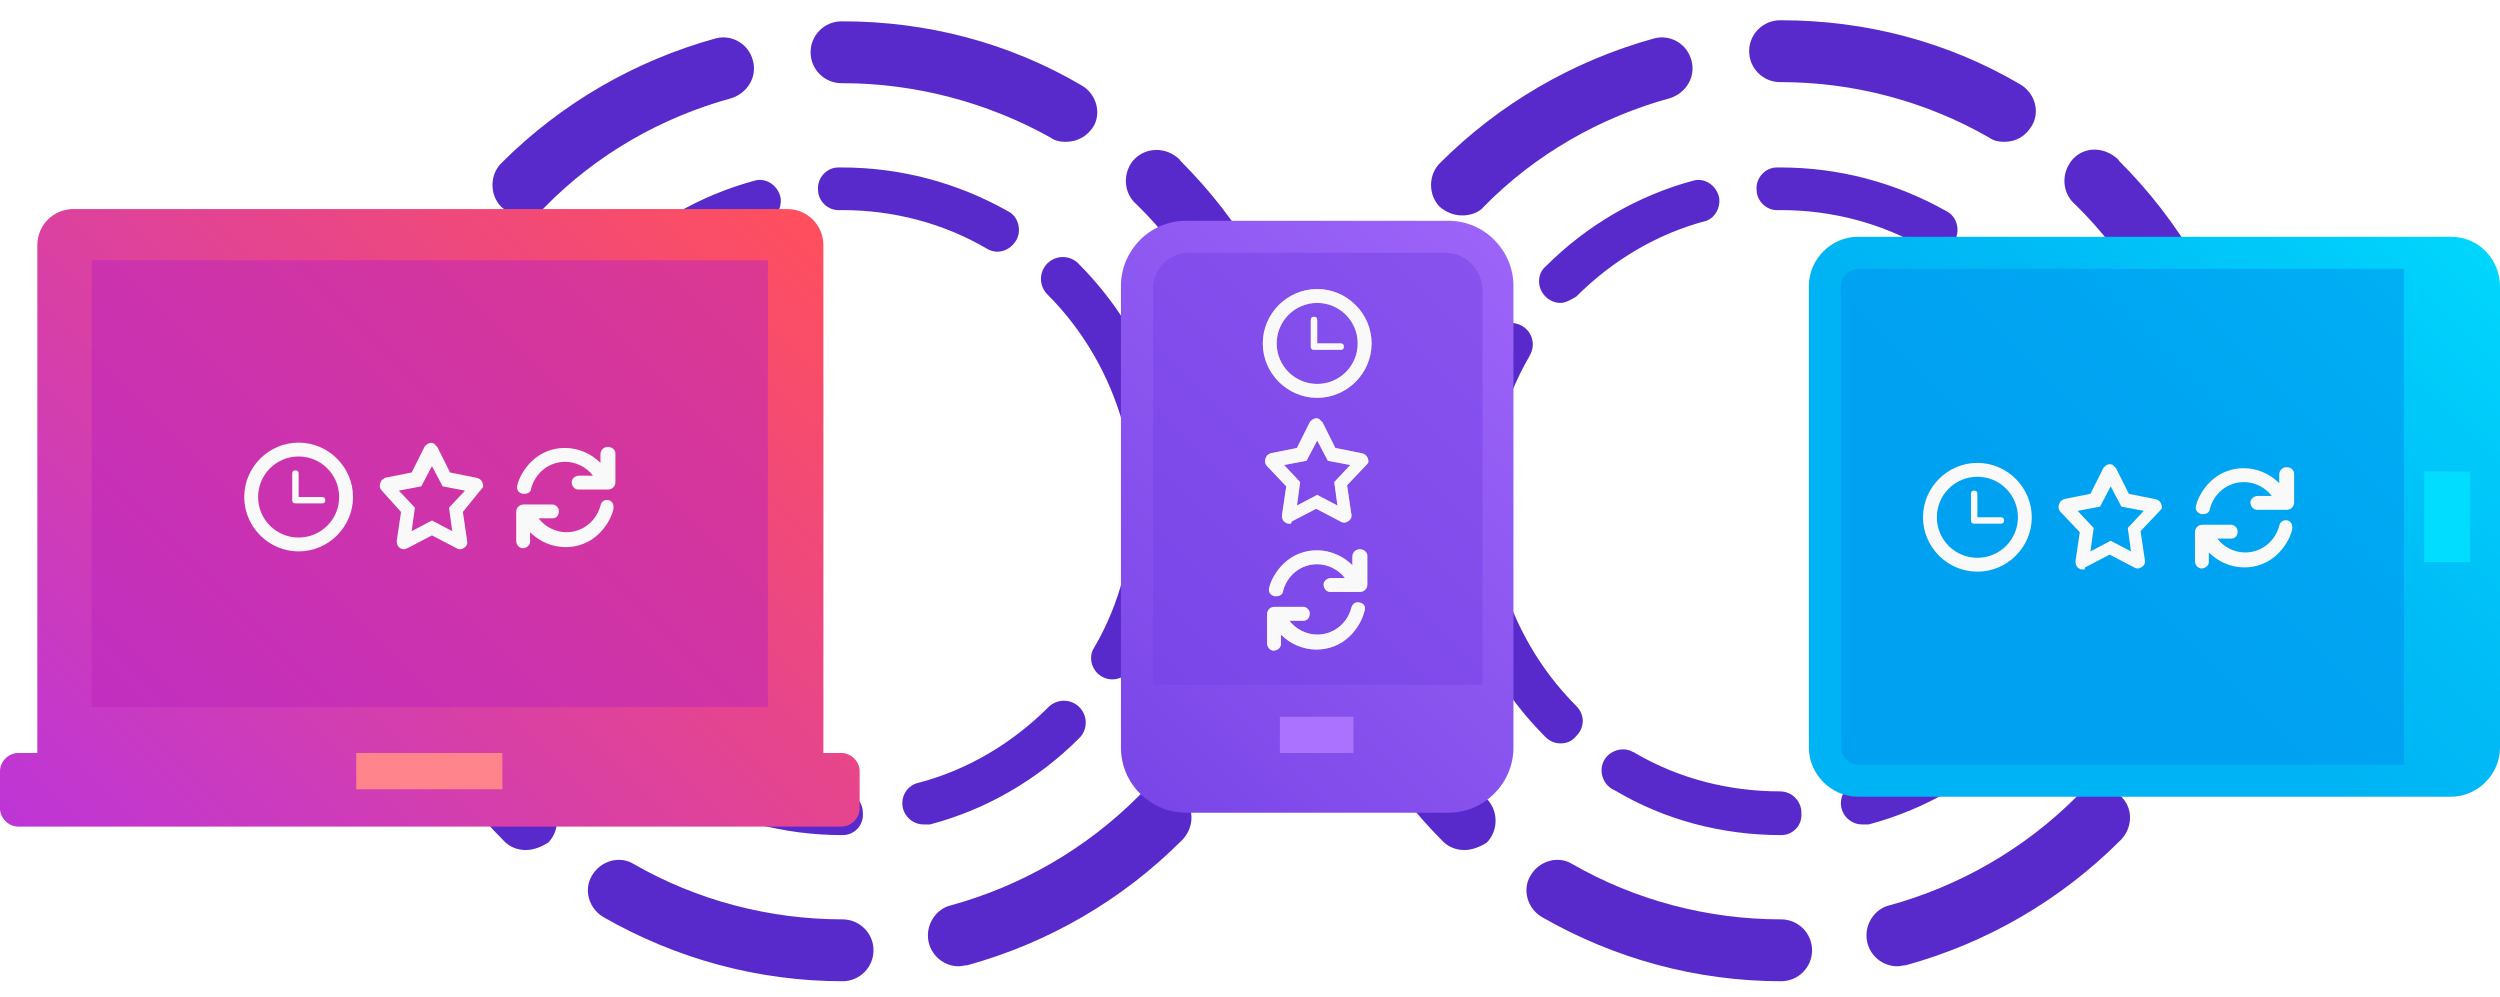
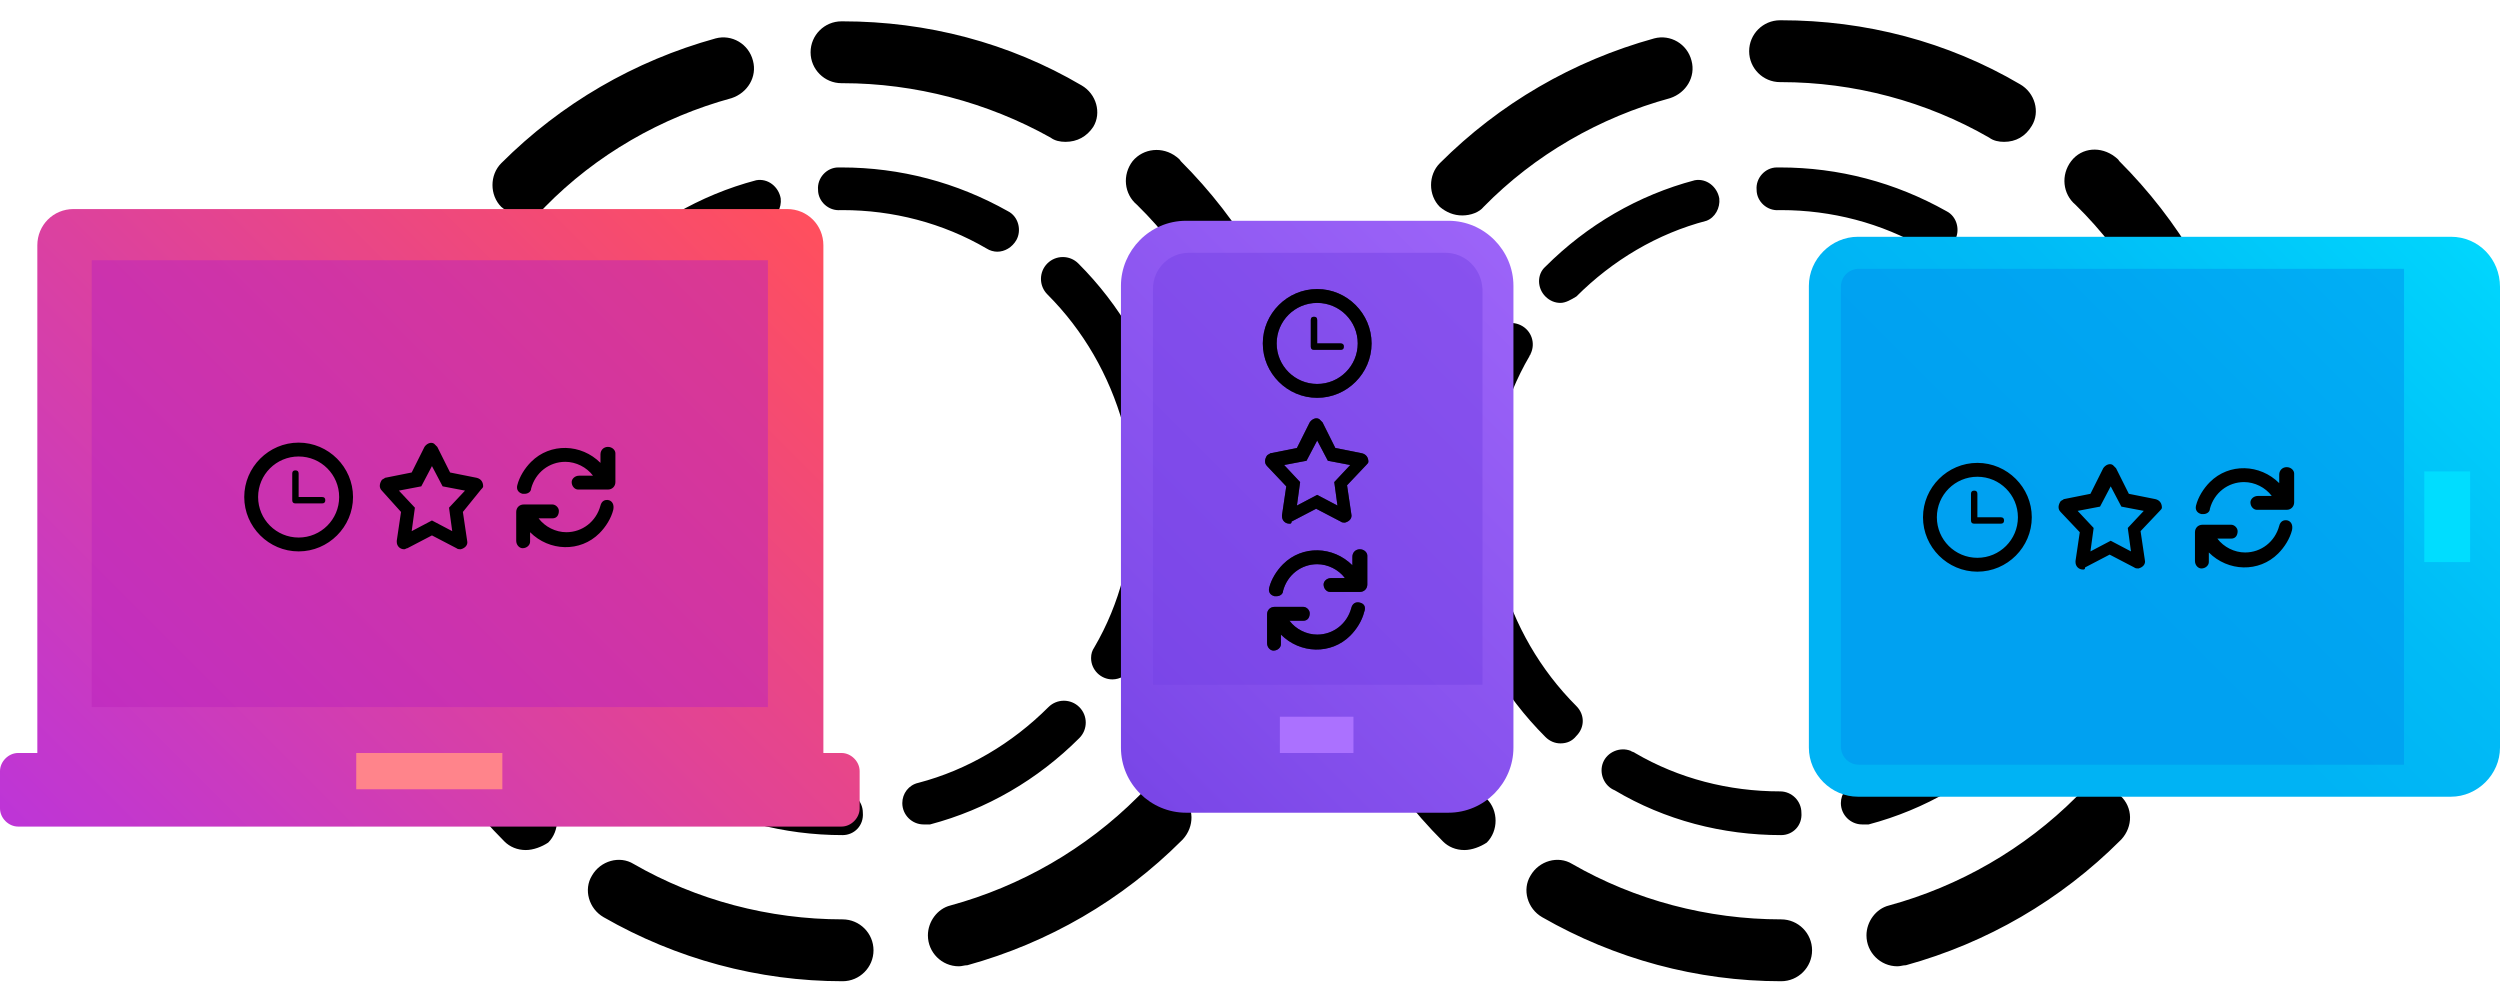
- <svg xmlns="http://www.w3.org/2000/svg" id="Layer_1" viewBox="0 0 234.4 93.4">
-   <style>
-     .st0{fill:#592acb}.st4{fill:#f9f9fa}
-   </style>
-   <g id="right-inner">
-     <path class="st0" d="M167 78.3c-5.5 0-10.9-1.4-15.6-4.2-1-.4-1.5-1.6-1.1-2.6.4-1 1.6-1.5 2.6-1.1.1.1.3.1.4.2 4.1 2.4 8.8 3.6 13.6 3.6 1.1 0 2 .9 2 2 .1 1.2-.8 2.1-1.9 2.1zm7.6-1c-1.1 0-2-.9-2-2 0-.9.6-1.7 1.5-1.9 4.6-1.2 8.8-3.7 12.2-7.1.8-.8 2.1-.8 2.9 0s.8 2.1 0 2.9c-3.9 3.9-8.7 6.7-14 8.1h-.6zm-28.3-7.6c-.5 0-1-.2-1.4-.6-3.9-3.9-6.7-8.7-8.1-14-.4-1 .2-2.2 1.2-2.6 1-.4 2.2.2 2.6 1.2 0 .1.1.2.1.3 1.3 4.6 3.7 8.8 7.1 12.2.8.8.8 2 0 2.8-.4.5-.9.7-1.5.7zm46-6c-1.1 0-2-.9-2-2 0-.4.1-.7.3-1 2.4-4.1 3.6-8.8 3.6-13.6V47c.1-1.1 1-1.9 2.1-1.9 1 .1 1.8.9 1.9 1.9 0 5.5-1.4 10.9-4.2 15.7-.3.6-1 1-1.7 1zM137.7 49c-1.1 0-2-.9-2-2 0-5.5 1.4-10.8 4.2-15.6.5-1 1.7-1.4 2.7-.9 1 .5 1.4 1.7.9 2.7 0 .1-.1.1-.1.2-2.4 4.1-3.6 8.8-3.6 13.6 0 1.1-.9 2-2.1 2 .1 0 0 0 0 0zm57.5-7.7c-.9 0-1.7-.6-1.9-1.5-1.3-4.6-3.7-8.8-7.1-12.2-.8-.8-.8-2.1 0-2.9.8-.8 2.1-.8 2.9 0 3.9 3.9 6.7 8.7 8.1 14 .3 1.1-.3 2.2-1.4 2.5-.2.1-.4.1-.6.1zm-48.9-12.9c-.5 0-1-.2-1.4-.6-.8-.8-.8-2.1 0-2.8 3.9-3.9 8.7-6.7 14-8.1 1.1-.2 2.1.6 2.3 1.7.1.9-.4 1.8-1.2 2.1-4.6 1.2-8.8 3.7-12.2 7.1-.5.3-1 .6-1.5.6zm35.2-4.8c-.3 0-.7-.1-1-.3-4.1-2.4-8.8-3.6-13.5-3.6h-.2c-1.1.1-2.1-.8-2.1-1.9-.1-1.1.8-2.1 1.9-2.1h.3c5.5 0 10.8 1.4 15.6 4.1 1 .5 1.3 1.8.8 2.7-.4.7-1.1 1.1-1.8 1.1z" />
+ <svg xmlns="http://www.w3.org/2000/svg" viewBox="0 0 234.4 93.4">
+   <g>
+     <path d="M167 78.3c-5.5 0-10.9-1.4-15.6-4.2-1-.4-1.5-1.6-1.1-2.6.4-1 1.6-1.5 2.6-1.1.1.1.3.1.4.2 4.1 2.4 8.8 3.6 13.6 3.6 1.1 0 2 .9 2 2 .1 1.2-.8 2.1-1.9 2.1zm7.6-1c-1.1 0-2-.9-2-2 0-.9.6-1.7 1.5-1.9 4.6-1.2 8.8-3.7 12.2-7.1.8-.8 2.1-.8 2.9 0s.8 2.1 0 2.9c-3.9 3.9-8.7 6.7-14 8.1h-.6zm-28.3-7.6c-.5 0-1-.2-1.4-.6-3.9-3.9-6.7-8.7-8.1-14-.4-1 .2-2.2 1.2-2.6 1-.4 2.2.2 2.6 1.2 0 .1.1.2.1.3 1.3 4.6 3.7 8.8 7.1 12.2.8.8.8 2 0 2.8-.4.5-.9.7-1.5.7zm46-6c-1.1 0-2-.9-2-2 0-.4.1-.7.3-1 2.4-4.1 3.6-8.8 3.6-13.6V47c.1-1.1 1-1.9 2.1-1.9 1 .1 1.8.9 1.9 1.9 0 5.5-1.4 10.9-4.2 15.7-.3.6-1 1-1.7 1zM137.7 49c-1.1 0-2-.9-2-2 0-5.5 1.4-10.8 4.2-15.6.5-1 1.7-1.4 2.7-.9 1 .5 1.4 1.7.9 2.7 0 .1-.1.1-.1.2-2.4 4.1-3.6 8.8-3.6 13.6 0 1.1-.9 2-2.1 2 .1 0 0 0 0 0zm57.5-7.7c-.9 0-1.7-.6-1.9-1.5-1.3-4.6-3.7-8.8-7.1-12.2-.8-.8-.8-2.1 0-2.9.8-.8 2.1-.8 2.9 0 3.9 3.9 6.7 8.7 8.1 14 .3 1.1-.3 2.2-1.4 2.5-.2.1-.4.1-.6.1zm-48.9-12.9c-.5 0-1-.2-1.4-.6-.8-.8-.8-2.1 0-2.8 3.9-3.9 8.7-6.7 14-8.1 1.1-.2 2.1.6 2.3 1.7.1.9-.4 1.8-1.2 2.1-4.6 1.2-8.8 3.7-12.2 7.1-.5.3-1 .6-1.5.6zm35.2-4.8c-.3 0-.7-.1-1-.3-4.1-2.4-8.8-3.6-13.5-3.6h-.2c-1.1.1-2.1-.8-2.1-1.9-.1-1.1.8-2.1 1.9-2.1h.3c5.5 0 10.8 1.4 15.6 4.1 1 .5 1.3 1.8.8 2.7-.4.7-1.1 1.1-1.8 1.1z" class="st0" />
    <animateTransform attributeName="transform" attributeType="XML" dur="10s" from="360 167 47" repeatCount="indefinite" to="0 167 47" type="rotate" />
  </g>
-   <g id="right-outer">
-     <path class="st0" d="M167 92c-7.9 0-15.6-2.1-22.4-6-1.4-.8-1.9-2.6-1.1-3.9.8-1.4 2.6-1.9 3.9-1.1 5.9 3.4 12.7 5.2 19.6 5.2 1.6 0 2.9 1.3 2.9 2.9 0 1.6-1.3 2.9-2.9 2.9zm10.9-1.4c-1.6 0-2.9-1.3-2.9-2.9 0-1.3.9-2.5 2.1-2.8 6.6-1.8 12.7-5.3 17.6-10.2 1.1-1.2 2.9-1.2 4.1-.1 1.2 1.1 1.2 2.9.1 4.1l-.1.1c-5.6 5.6-12.5 9.6-20.1 11.7-.3 0-.5.1-.8.1zm-40.6-10.9c-.8 0-1.5-.3-2-.8-5.6-5.6-9.6-12.5-11.7-20.1-.4-1.6.6-3.1 2.2-3.5 1.5-.3 3 .5 3.4 2 1.8 6.6 5.3 12.7 10.2 17.6 1.1 1.1 1.1 3 0 4.1-.6.4-1.4.7-2.1.7zm66.2-8.8c-1.6 0-2.9-1.3-2.9-2.9 0-.5.1-1 .4-1.4 3.4-6 5.2-12.7 5.2-19.6v-.2c0-1.6 1.3-2.9 2.9-2.9s2.9 1.3 2.9 2.9v.2c0 7.9-2.1 15.7-6 22.5-.5.9-1.5 1.4-2.5 1.4zm-78.6-21c-1.6 0-2.9-1.3-2.9-2.9 0-7.9 2.1-15.6 6-22.4.8-1.4 2.6-1.9 4-1.1 1.4.8 1.9 2.6 1.1 4-3.4 5.9-5.2 12.7-5.2 19.5-.1 1.5-1.3 2.9-3 2.9zm82.7-11.1c-1.3 0-2.5-.9-2.8-2.1-1.8-6.6-5.3-12.7-10.2-17.5-1.2-1-1.4-2.8-.4-4.1s2.8-1.4 4.1-.4c.1.1.3.2.4.4 5.6 5.6 9.7 12.5 11.7 20.1.4 1.5-.5 3.1-2 3.5-.3.1-.5.1-.8.1zm-70.5-18.6c-.8 0-1.5-.3-2.1-.8-1.1-1.1-1.1-3 0-4.1 5.6-5.6 12.5-9.6 20.1-11.7 1.5-.4 3.1.5 3.5 2.1.4 1.5-.5 3-2 3.5-6.6 1.8-12.7 5.3-17.5 10.2-.4.5-1.2.8-2 .8zm50.8-6.9c-.5 0-1-.1-1.4-.4-5.9-3.4-12.7-5.2-19.5-5.2h-.1c-1.6 0-2.9-1.3-2.9-2.9s1.3-2.9 2.9-2.9h.1c7.9 0 15.6 2 22.4 6 1.4.8 1.9 2.6 1.1 3.9-.6 1-1.5 1.5-2.6 1.5z" />
+   <g>
+     <path d="M167 92c-7.9 0-15.6-2.1-22.4-6-1.4-.8-1.9-2.6-1.1-3.9.8-1.4 2.6-1.9 3.9-1.1 5.9 3.4 12.7 5.2 19.6 5.2 1.6 0 2.9 1.3 2.9 2.9 0 1.6-1.3 2.9-2.9 2.9zm10.9-1.4c-1.6 0-2.9-1.3-2.9-2.9 0-1.3.9-2.5 2.1-2.8 6.6-1.8 12.7-5.3 17.6-10.2 1.1-1.2 2.9-1.2 4.1-.1 1.2 1.1 1.2 2.9.1 4.1l-.1.1c-5.6 5.6-12.5 9.6-20.1 11.7-.3 0-.5.1-.8.1zm-40.6-10.9c-.8 0-1.5-.3-2-.8-5.6-5.6-9.6-12.5-11.7-20.1-.4-1.6.6-3.1 2.2-3.5 1.5-.3 3 .5 3.4 2 1.8 6.6 5.3 12.7 10.2 17.6 1.1 1.1 1.1 3 0 4.1-.6.4-1.4.7-2.1.7zm66.2-8.8c-1.6 0-2.9-1.3-2.9-2.9 0-.5.1-1 .4-1.4 3.4-6 5.2-12.7 5.2-19.6v-.2c0-1.6 1.3-2.9 2.9-2.9s2.9 1.3 2.9 2.9v.2c0 7.9-2.1 15.7-6 22.5-.5.9-1.5 1.4-2.5 1.4zm-78.6-21c-1.6 0-2.9-1.3-2.9-2.9 0-7.9 2.1-15.6 6-22.4.8-1.4 2.6-1.9 4-1.1 1.4.8 1.9 2.6 1.1 4-3.4 5.9-5.2 12.7-5.2 19.5-.1 1.5-1.3 2.9-3 2.9zm82.7-11.1c-1.3 0-2.5-.9-2.8-2.1-1.8-6.6-5.3-12.7-10.2-17.5-1.2-1-1.4-2.8-.4-4.1s2.8-1.4 4.1-.4c.1.1.3.2.4.4 5.6 5.6 9.7 12.5 11.7 20.1.4 1.5-.5 3.1-2 3.5-.3.1-.5.1-.8.1zm-70.5-18.6c-.8 0-1.5-.3-2.1-.8-1.1-1.1-1.1-3 0-4.1 5.6-5.6 12.5-9.6 20.1-11.7 1.5-.4 3.1.5 3.5 2.1.4 1.5-.5 3-2 3.5-6.6 1.8-12.7 5.3-17.5 10.2-.4.5-1.2.8-2 .8zm50.8-6.9c-.5 0-1-.1-1.4-.4-5.9-3.4-12.7-5.2-19.5-5.2h-.1c-1.6 0-2.9-1.3-2.9-2.9s1.3-2.9 2.9-2.9h.1c7.9 0 15.6 2 22.4 6 1.4.8 1.9 2.6 1.1 3.9-.6 1-1.5 1.5-2.6 1.5z" class="st0" />
    <animateTransform attributeName="transform" attributeType="XML" dur="10s" from="0 167 47" repeatCount="indefinite" to="360 167 47" type="rotate" />
  </g>
-   <g id="left-inner">
-     <path class="st0" d="M79 78.3c-5.5 0-10.9-1.4-15.6-4.2-1-.4-1.5-1.6-1.1-2.6.4-1 1.6-1.5 2.6-1.1.1.1.3.1.4.2 4.1 2.4 8.8 3.6 13.6 3.6 1.1 0 2 .9 2 2 .1 1.2-.8 2.1-1.9 2.1zm7.6-1c-1.1 0-2-.9-2-2 0-.9.6-1.7 1.5-1.9 4.6-1.2 8.8-3.7 12.2-7.1.8-.8 2.1-.8 2.9 0 .8.8.8 2.1 0 2.9-3.9 3.9-8.7 6.7-14 8.1h-.6zm-28.3-7.6c-.5 0-1-.2-1.4-.6-3.9-3.9-6.7-8.7-8.1-14-.4-1 .2-2.2 1.2-2.6 1-.4 2.2.2 2.6 1.2 0 .1.1.2.1.3 1.3 4.6 3.7 8.8 7.1 12.2.8.8.8 2 0 2.8-.4.5-.9.7-1.5.7zm46-6c-1.1 0-2-.9-2-2 0-.4.1-.7.3-1 2.4-4.1 3.6-8.8 3.6-13.6V47c.1-1.1 1-1.9 2.1-1.9 1 .1 1.8.9 1.9 1.9 0 5.5-1.4 10.9-4.2 15.7-.3.6-1 1-1.7 1zM49.7 49c-1.1 0-2-.9-2-2 0-5.5 1.4-10.8 4.2-15.6.5-1 1.7-1.4 2.7-.9s1.4 1.7.9 2.7c0 .1-.1.1-.1.2-2.4 4.1-3.6 8.8-3.6 13.6 0 1.1-.9 2-2.1 2 .1 0 0 0 0 0zm57.5-7.7c-.9 0-1.7-.6-1.9-1.5-1.3-4.6-3.7-8.8-7.1-12.2-.8-.8-.8-2.1 0-2.9.8-.8 2.1-.8 2.9 0 3.9 3.9 6.7 8.7 8.1 14 .3 1.1-.3 2.2-1.4 2.5-.2.1-.4.1-.6.1zM58.3 28.4c-.5 0-1-.2-1.4-.6-.8-.8-.8-2.1 0-2.8 3.9-3.9 8.7-6.7 14-8.1 1.1-.2 2.1.6 2.3 1.7.1.9-.4 1.8-1.2 2.1-4.6 1.2-8.8 3.7-12.2 7.1-.5.3-1 .6-1.5.6zm35.2-4.8c-.3 0-.7-.1-1-.3-4.1-2.4-8.8-3.6-13.5-3.6h-.2c-1.1.1-2.1-.8-2.1-1.9-.1-1.1.8-2.1 1.9-2.1h.3c5.5 0 10.8 1.4 15.6 4.1 1 .5 1.3 1.8.8 2.7-.4.7-1.1 1.1-1.8 1.1z" />
+   <g>
+     <path d="M79 78.3c-5.5 0-10.9-1.4-15.6-4.2-1-.4-1.5-1.6-1.1-2.6.4-1 1.6-1.5 2.6-1.1.1.1.3.1.4.2 4.1 2.4 8.8 3.6 13.6 3.6 1.1 0 2 .9 2 2 .1 1.2-.8 2.1-1.9 2.1zm7.6-1c-1.1 0-2-.9-2-2 0-.9.6-1.7 1.5-1.9 4.6-1.2 8.8-3.7 12.2-7.1.8-.8 2.1-.8 2.9 0 .8.8.8 2.1 0 2.9-3.9 3.9-8.7 6.7-14 8.1h-.6zm-28.3-7.6c-.5 0-1-.2-1.4-.6-3.9-3.9-6.7-8.7-8.1-14-.4-1 .2-2.2 1.2-2.6 1-.4 2.2.2 2.6 1.2 0 .1.1.2.1.3 1.3 4.6 3.7 8.8 7.1 12.2.8.8.8 2 0 2.8-.4.5-.9.7-1.5.7zm46-6c-1.1 0-2-.9-2-2 0-.4.1-.7.3-1 2.4-4.1 3.6-8.8 3.6-13.6V47c.1-1.1 1-1.9 2.1-1.9 1 .1 1.8.9 1.9 1.9 0 5.5-1.4 10.9-4.2 15.7-.3.6-1 1-1.7 1zM49.7 49c-1.1 0-2-.9-2-2 0-5.5 1.4-10.8 4.2-15.6.5-1 1.7-1.4 2.7-.9s1.4 1.7.9 2.7c0 .1-.1.1-.1.2-2.4 4.1-3.6 8.8-3.6 13.6 0 1.1-.9 2-2.1 2 .1 0 0 0 0 0zm57.5-7.7c-.9 0-1.7-.6-1.9-1.5-1.3-4.6-3.7-8.8-7.1-12.2-.8-.8-.8-2.1 0-2.9.8-.8 2.1-.8 2.9 0 3.9 3.9 6.7 8.7 8.1 14 .3 1.1-.3 2.2-1.4 2.5-.2.1-.4.1-.6.1zM58.3 28.4c-.5 0-1-.2-1.4-.6-.8-.8-.8-2.1 0-2.8 3.9-3.9 8.7-6.7 14-8.1 1.1-.2 2.1.6 2.3 1.7.1.9-.4 1.8-1.2 2.1-4.6 1.2-8.8 3.7-12.2 7.1-.5.3-1 .6-1.5.6zm35.2-4.8c-.3 0-.7-.1-1-.3-4.1-2.4-8.8-3.6-13.5-3.6h-.2c-1.1.1-2.1-.8-2.1-1.9-.1-1.1.8-2.1 1.9-2.1h.3c5.5 0 10.8 1.4 15.6 4.1 1 .5 1.3 1.8.8 2.7-.4.7-1.1 1.1-1.8 1.1z" class="st0" />
    <animateTransform attributeName="transform" attributeType="XML" dur="10s" from="360 79 47" repeatCount="indefinite" to="0 79 47" type="rotate" />
  </g>
-   <g id="left-outer">
-     <path class="st0" d="M79 92c-7.9 0-15.6-2.1-22.4-6-1.4-.8-1.9-2.6-1.1-3.9.8-1.4 2.6-1.9 3.9-1.1 5.9 3.4 12.7 5.2 19.6 5.2 1.6 0 2.9 1.3 2.9 2.9 0 1.6-1.3 2.9-2.9 2.9zm10.9-1.4c-1.6 0-2.9-1.3-2.9-2.9 0-1.3.9-2.5 2.1-2.8 6.6-1.8 12.7-5.3 17.6-10.2 1.1-1.2 2.9-1.2 4.1-.1 1.2 1.1 1.2 2.9.1 4.1l-.1.1c-5.6 5.6-12.5 9.6-20.1 11.7-.3 0-.5.1-.8.1zM49.3 79.7c-.8 0-1.5-.3-2-.8-5.6-5.6-9.6-12.5-11.7-20.1-.4-1.6.6-3.1 2.2-3.5 1.5-.3 3 .5 3.4 2C43 63.9 46.5 70 51.4 74.9c1.1 1.1 1.1 3 0 4.1-.6.4-1.4.7-2.1.7zm66.2-8.8c-1.6 0-2.9-1.3-2.9-2.9 0-.5.1-1 .4-1.4 3.4-6 5.2-12.7 5.2-19.6v-.2c0-1.6 1.3-2.9 2.9-2.9 1.6 0 2.9 1.3 2.9 2.9v.2c0 7.9-2.1 15.7-6 22.5-.5.9-1.5 1.4-2.5 1.4zm-78.6-21c-1.6 0-2.9-1.3-2.9-2.9 0-7.9 2.1-15.6 6-22.4.8-1.4 2.6-1.9 4-1.1 1.4.8 1.9 2.6 1.1 4-3.4 5.9-5.2 12.7-5.2 19.5-.1 1.5-1.3 2.9-3 2.9zm82.7-11.1c-1.3 0-2.5-.9-2.8-2.1-1.8-6.6-5.3-12.7-10.2-17.5-1.2-1-1.4-2.8-.4-4.1 1-1.2 2.8-1.4 4.1-.4.1.1.3.2.4.4 5.6 5.6 9.7 12.5 11.7 20.1.4 1.5-.5 3.1-2 3.5-.3.1-.5.1-.8.1zM49.1 20.2c-.8 0-1.5-.3-2.1-.8-1.1-1.1-1.1-3 0-4.1 5.6-5.6 12.5-9.6 20.1-11.7 1.5-.4 3.1.5 3.5 2.1.4 1.5-.5 3-2 3.5C62 11 55.9 14.5 51.1 19.4c-.4.5-1.2.8-2 .8zm50.8-6.9c-.5 0-1-.1-1.4-.4C92.6 9.6 85.8 7.8 79 7.8h-.1c-1.6 0-2.9-1.3-2.9-2.9S77.3 2 78.9 2h.1c7.9 0 15.6 2 22.4 6 1.4.8 1.9 2.6 1.1 3.9-.6.9-1.5 1.4-2.6 1.4z" />
+   <g>
+     <path d="M79 92c-7.9 0-15.6-2.1-22.4-6-1.4-.8-1.9-2.6-1.1-3.9.8-1.4 2.6-1.9 3.9-1.1 5.9 3.4 12.7 5.2 19.6 5.2 1.6 0 2.9 1.3 2.9 2.9 0 1.6-1.3 2.9-2.9 2.9zm10.9-1.4c-1.6 0-2.9-1.3-2.9-2.9 0-1.3.9-2.5 2.1-2.8 6.6-1.8 12.7-5.3 17.6-10.2 1.1-1.2 2.9-1.2 4.1-.1 1.2 1.1 1.2 2.9.1 4.1l-.1.1c-5.6 5.6-12.5 9.6-20.1 11.7-.3 0-.5.1-.8.1zM49.3 79.7c-.8 0-1.5-.3-2-.8-5.6-5.6-9.6-12.5-11.7-20.1-.4-1.6.6-3.1 2.2-3.5 1.5-.3 3 .5 3.4 2C43 63.9 46.5 70 51.4 74.9c1.1 1.1 1.1 3 0 4.1-.6.4-1.4.7-2.1.7zm66.2-8.8c-1.6 0-2.9-1.3-2.9-2.9 0-.5.1-1 .4-1.4 3.4-6 5.2-12.7 5.2-19.6v-.2c0-1.6 1.3-2.9 2.9-2.9 1.6 0 2.9 1.3 2.9 2.9v.2c0 7.9-2.1 15.7-6 22.5-.5.9-1.5 1.4-2.5 1.4zm-78.6-21c-1.6 0-2.9-1.3-2.9-2.9 0-7.9 2.1-15.6 6-22.4.8-1.4 2.6-1.9 4-1.1 1.4.8 1.9 2.6 1.1 4-3.4 5.9-5.2 12.7-5.2 19.5-.1 1.5-1.3 2.9-3 2.9zm82.7-11.1c-1.3 0-2.5-.9-2.8-2.1-1.8-6.6-5.3-12.7-10.2-17.5-1.2-1-1.4-2.8-.4-4.1 1-1.2 2.8-1.4 4.1-.4.1.1.3.2.4.4 5.6 5.6 9.7 12.5 11.7 20.1.4 1.5-.5 3.1-2 3.5-.3.1-.5.1-.8.1zM49.1 20.2c-.8 0-1.5-.3-2.1-.8-1.1-1.1-1.1-3 0-4.1 5.6-5.6 12.5-9.6 20.1-11.7 1.5-.4 3.1.5 3.5 2.1.4 1.5-.5 3-2 3.5C62 11 55.9 14.5 51.1 19.4c-.4.5-1.2.8-2 .8zm50.8-6.9c-.5 0-1-.1-1.4-.4C92.6 9.6 85.8 7.8 79 7.8h-.1c-1.6 0-2.9-1.3-2.9-2.9S77.3 2 78.9 2h.1c7.9 0 15.6 2 22.4 6 1.4.8 1.9 2.6 1.1 3.9-.6.9-1.5 1.4-2.6 1.4z" class="st0" />
    <animateTransform attributeName="transform" attributeType="XML" dur="10s" from="0 79 47" repeatCount="indefinite" to="360 79 47" type="rotate" />
  </g>
  <path fill="#ff848b" d="M27.1 68.3h26.5V76H27.1z" />
-   <linearGradient id="SVGID_1_" gradientUnits="userSpaceOnUse" x1="-13.76" y1="104.809" x2="75.674" y2="15.375" gradientTransform="translate(.932 -.95)">
+   <linearGradient id="a" x1="-13.76" x2="75.674" y1="104.809" y2="15.375" gradientTransform="translate(.932 -.95)" gradientUnits="userSpaceOnUse">
    <stop offset=".165" stop-color="#b833e1" />
    <stop offset=".958" stop-color="#ff4f5e" />
  </linearGradient>
-   <path d="M78.9 70.6h-1.7V23c0-1.9-1.5-3.4-3.4-3.4H6.9c-1.9 0-3.4 1.5-3.4 3.4v47.6H1.7c-.9 0-1.7.8-1.7 1.7v3.5c0 .9.8 1.7 1.7 1.7h77.2c.9 0 1.7-.8 1.7-1.7v-3.5c0-.9-.8-1.7-1.7-1.7zM47.2 74H33.4v-3.4h13.7V74z" fill="url(#SVGID_1_)" />
-   <path d="M72 24.4H8.6v41.9H72V24.4z" opacity=".5" fill="#bc24bc" />
-   <path class="st4" d="M57 41.9c-.4 0-.7.3-.7.7v.8c-1.8-1.8-4.7-1.9-6.5-.1-.6.6-1.1 1.4-1.3 2.2-.1.4.1.7.5.8h.2c.3 0 .6-.2.6-.5.4-1.5 1.7-2.5 3.2-2.5 1 0 2 .5 2.6 1.3h-1.3c-.4 0-.7.3-.7.6 0 .4.3.7.6.7H57c.4 0 .7-.3.7-.7v-2.7c0-.3-.3-.6-.7-.6zm.1 5c-.4-.1-.7.1-.8.5-.4 1.5-1.7 2.5-3.2 2.5-1 0-2-.5-2.6-1.3h1.3c.4 0 .6-.3.6-.7 0-.3-.3-.6-.6-.6h-2.7c-.4 0-.7.3-.7.7v2.7c0 .4.3.7.6.7.4 0 .7-.3.7-.6v-.9c1.8 1.8 4.7 1.9 6.5.1.6-.6 1.1-1.4 1.3-2.2.1-.5-.1-.8-.4-.9zM28 41.5c-2.8 0-5.1 2.3-5.1 5.1s2.3 5.1 5.1 5.1 5.1-2.3 5.1-5.1-2.3-5.1-5.1-5.1zm0 8.9c-2.1 0-3.8-1.7-3.8-3.8s1.7-3.8 3.8-3.8 3.8 1.7 3.8 3.8c0 2.1-1.7 3.8-3.8 3.8zm2.2-3.8H28v-2.2c0-.2-.1-.3-.3-.3-.2 0-.3.1-.3.3v2.5c0 .2.1.3.3.3h2.5c.2 0 .3-.1.3-.3s-.1-.3-.3-.3zm7.7 4.9c-.4 0-.7-.3-.7-.7v-.1l.4-2.7-1.8-2c-.3-.3-.2-.7 0-1 .1-.1.2-.1.3-.2l2.5-.5 1.2-2.4c.2-.3.6-.5.9-.3l.3.3 1.2 2.4 2.5.5c.4.1.6.4.6.8 0 .1-.1.2-.2.3L43.4 48l.4 2.7c.1.4-.2.7-.6.8-.1 0-.3 0-.4-.1l-2.3-1.2-2.3 1.2c-.1 0-.2.1-.3.1zm-.5-5.5l1.5 1.6-.3 2.2 1.9-1 1.9 1-.3-2.2 1.5-1.6-2.1-.4-1-1.9-1 1.9-2.1.4z" />
-   <g>
-     <linearGradient id="SVGID_2_" gradientUnits="userSpaceOnUse" x1="157.53" y1="152.614" x2="261.245" y2="48.899" gradientTransform="translate(-89.178 -48.95)">
-       <stop offset=".28" stop-color="#7542e5" />
-       <stop offset=".417" stop-color="#824deb" />
-       <stop offset=".789" stop-color="#a067fa" />
-       <stop offset="1" stop-color="#ab71ff" />
-     </linearGradient>
-     <path d="M135.8 20.7h-24.6c-3.4 0-6.1 2.8-6.1 6.1v43.3c0 3.4 2.8 6.1 6.1 6.1h24.6c3.4 0 6.1-2.8 6.1-6.1V26.8c0-3.3-2.7-6.1-6.1-6.1z" fill="url(#SVGID_2_)" />
-     <path fill="#ab71ff" d="M120 67.2h6.9v3.4H120z" />
-     <path class="st4" d="M127.5 51.5c-.4 0-.7.3-.7.7v.8c-1.8-1.8-4.7-1.9-6.5-.1-.6.6-1.1 1.4-1.3 2.2-.1.4.1.7.5.8h.2c.3 0 .6-.2.6-.5.4-1.5 1.7-2.5 3.2-2.5 1 0 2 .5 2.6 1.3h-1.3c-.4 0-.7.3-.7.6 0 .4.3.7.6.7H127.5c.4 0 .7-.3.7-.7v-2.7c0-.3-.3-.6-.7-.6zm0 5c-.4-.1-.7.1-.8.5-.4 1.5-1.7 2.5-3.2 2.5-1 0-2-.5-2.6-1.3h1.3c.4 0 .6-.3.6-.7 0-.3-.3-.6-.6-.6h-2.7c-.4 0-.7.3-.7.7v2.7c0 .4.3.7.6.7.4 0 .7-.3.7-.6v-.9c1.8 1.8 4.7 1.9 6.5.1.6-.6 1.1-1.4 1.3-2.2.2-.5 0-.8-.4-.9zm-4-29.4c-2.8 0-5.1 2.3-5.1 5.1s2.3 5.1 5.1 5.1 5.1-2.3 5.1-5.1-2.3-5.1-5.1-5.1zm0 8.9c-2.1 0-3.8-1.7-3.8-3.8 0-2.1 1.7-3.8 3.8-3.8 2.1 0 3.8 1.7 3.8 3.8 0 2.1-1.7 3.8-3.8 3.8zm2.2-3.8h-2.2V30c0-.2-.1-.3-.3-.3-.2 0-.3.1-.3.3v2.5c0 .2.1.3.3.3h2.5c.2 0 .3-.1.3-.3s-.1-.3-.3-.3zm-4.8 16.9c-.4 0-.7-.3-.7-.7v-.1l.4-2.7-1.8-1.9c-.3-.3-.2-.7 0-1 .1-.1.2-.1.3-.2l2.5-.5 1.2-2.4c.2-.3.6-.5.9-.3l.3.3 1.2 2.4 2.5.5c.4.1.6.4.6.8 0 .1-.1.2-.2.3l-1.8 1.9.4 2.7c.1.4-.2.7-.6.8-.1 0-.3 0-.4-.1l-2.3-1.2-2.3 1.2c0 .2-.1.2-.2.2zm-.5-5.5l1.5 1.6-.3 2.2 1.9-1 1.9 1-.3-2.2 1.5-1.6-2.1-.4-1-1.9-1 1.9-2.1.4z" />
-     <path d="M135.5 23.7h-24c-1.9 0-3.4 1.5-3.4 3.4v37.1H139V27.1c-.1-1.9-1.6-3.4-3.5-3.4z" opacity=".5" fill="#7542e5" />
-   </g>
-   <g>
-     <linearGradient id="SVGID_3_" gradientUnits="userSpaceOnUse" x1="258.012" y1="130.654" x2="323.576" y2="65.09" gradientTransform="translate(-89.178 -48.95)">
-       <stop offset=".432" stop-color="#00b3f4" />
-       <stop offset=".609" stop-color="#00bbf6" />
-       <stop offset=".891" stop-color="#00d2fc" />
-       <stop offset="1" stop-color="#0df" />
-     </linearGradient>
-     <path d="M229.8 22.2h-55.6c-2.5 0-4.6 2.1-4.6 4.6v43.3c0 2.5 2.1 4.6 4.6 4.6h55.6c2.5 0 4.6-2.1 4.6-4.6V26.9c0-2.6-2-4.7-4.6-4.7z" fill="url(#SVGID_3_)" />
-     <path fill="#0df" d="M227.3 44.2h4.3v8.5h-4.3z" />
-     <path d="M225.4 25.2h-51.1c-.9 0-1.7.7-1.7 1.7V70c0 .9.7 1.7 1.7 1.7h51.1V25.2z" opacity=".5" fill="#0090ed" />
-     <path class="st4" d="M127.5 51.5c-.4 0-.7.3-.7.7v.8c-1.8-1.8-4.7-1.9-6.5-.1-.6.6-1.1 1.4-1.3 2.2-.1.4.1.7.5.8h.2c.3 0 .6-.2.6-.5.4-1.5 1.7-2.5 3.2-2.5 1 0 2 .5 2.6 1.3h-1.3c-.4 0-.7.3-.7.6 0 .4.3.7.6.7H127.5c.4 0 .7-.3.7-.7v-2.7c0-.3-.3-.6-.7-.6zm0 5c-.4-.1-.7.1-.8.5-.4 1.5-1.7 2.5-3.2 2.5-1 0-2-.5-2.6-1.3h1.3c.4 0 .6-.3.6-.7 0-.3-.3-.6-.6-.6h-2.7c-.4 0-.7.3-.7.7v2.7c0 .4.3.7.6.7.4 0 .7-.3.7-.6v-.9c1.8 1.8 4.7 1.9 6.5.1.6-.6 1.1-1.4 1.3-2.2.2-.5 0-.8-.4-.9zm-4-29.4c-2.8 0-5.1 2.3-5.1 5.1s2.3 5.1 5.1 5.1 5.1-2.3 5.1-5.1-2.3-5.1-5.1-5.1zm0 8.9c-2.1 0-3.8-1.7-3.8-3.8 0-2.1 1.7-3.8 3.8-3.8 2.1 0 3.8 1.7 3.8 3.8 0 2.1-1.7 3.8-3.8 3.8zm2.2-3.8h-2.2V30c0-.2-.1-.3-.3-.3-.2 0-.3.1-.3.3v2.5c0 .2.1.3.3.3h2.5c.2 0 .3-.1.3-.3s-.1-.3-.3-.3zm-4.8 16.9c-.4 0-.7-.3-.7-.7v-.1l.4-2.7-1.8-1.9c-.3-.3-.2-.7 0-1 .1-.1.2-.1.3-.2l2.5-.5 1.2-2.4c.2-.3.6-.5.9-.3l.3.3 1.2 2.4 2.5.5c.4.1.6.4.6.8 0 .1-.1.2-.2.3l-1.8 1.9.4 2.7c.1.4-.2.7-.6.8-.1 0-.3 0-.4-.1l-2.3-1.2-2.3 1.2c0 .2-.1.2-.2.2zm-.5-5.5l1.5 1.6-.3 2.2 1.9-1 1.9 1-.3-2.2 1.5-1.6-2.1-.4-1-1.9-1 1.9-2.1.4z" />
-     <g>
-       <path class="st4" d="M214.4 43.8c-.4 0-.7.3-.7.7v.8c-1.8-1.8-4.7-1.9-6.5-.1-.6.6-1.1 1.4-1.3 2.2-.1.4.1.7.5.8h.2c.3 0 .6-.2.6-.5.4-1.5 1.7-2.5 3.2-2.5 1 0 2 .5 2.6 1.3h-1.3c-.4 0-.7.3-.7.6 0 .4.3.7.6.7H214.4c.4 0 .7-.3.7-.7v-2.7c0-.3-.3-.6-.7-.6zm.1 5c-.4-.1-.7.1-.8.5-.4 1.5-1.7 2.5-3.2 2.5-1 0-2-.5-2.6-1.3h1.3c.4 0 .6-.3.6-.7 0-.3-.3-.6-.6-.6h-2.7c-.4 0-.7.3-.7.7v2.7c0 .4.3.7.6.7.4 0 .7-.3.7-.6v-.9c1.8 1.8 4.7 1.9 6.5.1.6-.6 1.1-1.4 1.3-2.2.1-.5-.1-.8-.4-.9zM185.4 43.4c-2.8 0-5.1 2.3-5.1 5.1s2.3 5.1 5.1 5.1 5.1-2.3 5.1-5.1-2.3-5.1-5.1-5.1zm0 8.9c-2.1 0-3.8-1.7-3.8-3.8 0-2.1 1.7-3.8 3.8-3.8 2.1 0 3.8 1.7 3.8 3.8 0 2.1-1.7 3.8-3.8 3.8zm2.2-3.8h-2.2v-2.2c0-.2-.1-.3-.3-.3-.2 0-.3.1-.3.3v2.5c0 .2.1.3.3.3h2.5c.2 0 .3-.1.3-.3s-.1-.3-.3-.3zM195.3 53.4c-.4 0-.7-.3-.7-.7v-.1l.4-2.7-1.8-1.9c-.3-.3-.2-.7 0-1 .1-.1.2-.1.3-.2l2.5-.5 1.2-2.4c.2-.3.6-.5.9-.3l.3.3 1.2 2.4 2.5.5c.4.1.6.4.6.8 0 .1-.1.2-.2.3l-1.8 1.9.4 2.7c.1.4-.2.7-.6.8-.1 0-.3 0-.4-.1l-2.3-1.2-2.3 1.2c0 .2-.1.2-.2.2zm-.5-5.5l1.5 1.6-.3 2.2 1.9-1 1.9 1-.3-2.2 1.5-1.6-2.1-.4-1-1.9-1 1.9-2.1.4z" />
-     </g>
-   </g>
+   <path fill="url(#a)" d="M78.9 70.6h-1.7V23c0-1.9-1.5-3.4-3.4-3.4H6.9c-1.9 0-3.4 1.5-3.4 3.4v47.6H1.7c-.9 0-1.7.8-1.7 1.7v3.5c0 .9.8 1.7 1.7 1.7h77.2c.9 0 1.7-.8 1.7-1.7v-3.5c0-.9-.8-1.7-1.7-1.7zM47.2 74H33.4v-3.4h13.7V74z" />
+   <path fill="#bc24bc" d="M72 24.4H8.6v41.9H72V24.4z" opacity=".5" />
+   <path d="M57 41.9c-.4 0-.7.3-.7.7v.8c-1.8-1.8-4.7-1.9-6.5-.1-.6.6-1.1 1.4-1.3 2.2-.1.4.1.7.5.8h.2c.3 0 .6-.2.6-.5.4-1.5 1.7-2.5 3.2-2.5 1 0 2 .5 2.6 1.3h-1.3c-.4 0-.7.3-.7.6 0 .4.3.7.6.7H57c.4 0 .7-.3.7-.7v-2.7c0-.3-.3-.6-.7-.6zm.1 5c-.4-.1-.7.1-.8.5-.4 1.5-1.7 2.5-3.2 2.5-1 0-2-.5-2.6-1.3h1.3c.4 0 .6-.3.6-.7 0-.3-.3-.6-.6-.6h-2.7c-.4 0-.7.3-.7.7v2.7c0 .4.3.7.6.7.4 0 .7-.3.7-.6v-.9c1.8 1.8 4.7 1.9 6.5.1.6-.6 1.1-1.4 1.3-2.2.1-.5-.1-.8-.4-.9zM28 41.5c-2.8 0-5.1 2.3-5.1 5.1s2.3 5.1 5.1 5.1 5.1-2.3 5.1-5.1-2.3-5.1-5.1-5.1zm0 8.9c-2.1 0-3.8-1.7-3.8-3.8s1.7-3.8 3.8-3.8 3.8 1.7 3.8 3.8c0 2.1-1.7 3.8-3.8 3.8zm2.2-3.8H28v-2.2c0-.2-.1-.3-.3-.3-.2 0-.3.1-.3.3v2.5c0 .2.1.3.3.3h2.5c.2 0 .3-.1.3-.3s-.1-.3-.3-.3zm7.7 4.9c-.4 0-.7-.3-.7-.7v-.1l.4-2.7-1.8-2c-.3-.3-.2-.7 0-1 .1-.1.2-.1.3-.2l2.5-.5 1.2-2.4c.2-.3.6-.5.9-.3l.3.3 1.2 2.4 2.5.5c.4.1.6.4.6.8 0 .1-.1.2-.2.3L43.4 48l.4 2.7c.1.4-.2.7-.6.8-.1 0-.3 0-.4-.1l-2.3-1.2-2.3 1.2c-.1 0-.2.1-.3.1zm-.5-5.5l1.5 1.6-.3 2.2 1.9-1 1.9 1-.3-2.2 1.5-1.6-2.1-.4-1-1.9-1 1.9-2.1.4z" class="st4" />
+   <linearGradient id="b" x1="157.53" x2="261.245" y1="152.614" y2="48.899" gradientTransform="translate(-89.178 -48.95)" gradientUnits="userSpaceOnUse">
+     <stop offset=".28" stop-color="#7542e5" />
+     <stop offset=".417" stop-color="#824deb" />
+     <stop offset=".789" stop-color="#a067fa" />
+     <stop offset="1" stop-color="#ab71ff" />
+   </linearGradient>
+   <path fill="url(#b)" d="M135.8 20.7h-24.6c-3.4 0-6.1 2.8-6.1 6.1v43.3c0 3.4 2.8 6.1 6.1 6.1h24.6c3.4 0 6.1-2.8 6.1-6.1V26.8c0-3.3-2.7-6.1-6.1-6.1z" />
+   <path fill="#ab71ff" d="M120 67.2h6.9v3.4H120z" />
+   <path d="M127.5 51.5c-.4 0-.7.3-.7.7v.8c-1.8-1.8-4.7-1.9-6.5-.1-.6.6-1.1 1.4-1.3 2.2-.1.4.1.7.5.8h.2c.3 0 .6-.2.6-.5.4-1.5 1.7-2.5 3.2-2.5 1 0 2 .5 2.6 1.3h-1.3c-.4 0-.7.3-.7.6 0 .4.3.7.6.7h2.8c.4 0 .7-.3.7-.7v-2.7c0-.3-.3-.6-.7-.6zm0 5c-.4-.1-.7.1-.8.5-.4 1.5-1.7 2.5-3.2 2.5-1 0-2-.5-2.6-1.3h1.3c.4 0 .6-.3.6-.7 0-.3-.3-.6-.6-.6h-2.7c-.4 0-.7.3-.7.7v2.7c0 .4.3.7.6.7.4 0 .7-.3.7-.6v-.9c1.8 1.8 4.7 1.9 6.5.1.6-.6 1.1-1.4 1.3-2.2.2-.5 0-.8-.4-.9zm-4-29.4c-2.8 0-5.1 2.3-5.1 5.1s2.3 5.1 5.1 5.1 5.1-2.3 5.1-5.1-2.3-5.1-5.1-5.1zm0 8.9c-2.1 0-3.8-1.7-3.8-3.8 0-2.1 1.7-3.8 3.8-3.8 2.1 0 3.8 1.7 3.8 3.8 0 2.1-1.7 3.8-3.8 3.8zm2.2-3.8h-2.2V30c0-.2-.1-.3-.3-.3-.2 0-.3.1-.3.3v2.5c0 .2.1.3.3.3h2.5c.2 0 .3-.1.3-.3s-.1-.3-.3-.3zm-4.8 16.9c-.4 0-.7-.3-.7-.7v-.1l.4-2.7-1.8-1.9c-.3-.3-.2-.7 0-1 .1-.1.2-.1.3-.2l2.5-.5 1.2-2.4c.2-.3.6-.5.9-.3l.3.3 1.2 2.4 2.5.5c.4.1.6.4.6.8 0 .1-.1.2-.2.3l-1.8 1.9.4 2.7c.1.4-.2.7-.6.8-.1 0-.3 0-.4-.1l-2.3-1.2-2.3 1.2c0 .2-.1.2-.2.2zm-.5-5.5l1.5 1.6-.3 2.2 1.9-1 1.9 1-.3-2.2 1.5-1.6-2.1-.4-1-1.9-1 1.9-2.1.4z" class="st4" />
+   <path fill="#7542e5" d="M135.5 23.7h-24c-1.9 0-3.4 1.5-3.4 3.4v37.1H139V27.1c-.1-1.9-1.6-3.4-3.5-3.4z" opacity=".5" />
+   <linearGradient id="c" x1="258.012" x2="323.576" y1="130.654" y2="65.09" gradientTransform="translate(-89.178 -48.95)" gradientUnits="userSpaceOnUse">
+     <stop offset=".432" stop-color="#00b3f4" />
+     <stop offset=".609" stop-color="#00bbf6" />
+     <stop offset=".891" stop-color="#00d2fc" />
+     <stop offset="1" stop-color="#0df" />
+   </linearGradient>
+   <path fill="url(#c)" d="M229.8 22.2h-55.6c-2.5 0-4.6 2.1-4.6 4.6v43.3c0 2.5 2.1 4.6 4.6 4.6h55.6c2.5 0 4.6-2.1 4.6-4.6V26.9c0-2.6-2-4.7-4.6-4.7z" />
+   <path fill="#0df" d="M227.3 44.2h4.3v8.5h-4.3z" />
+   <path fill="#0090ed" d="M225.4 25.2h-51.1c-.9 0-1.7.7-1.7 1.7V70c0 .9.7 1.7 1.7 1.7h51.1V25.2z" opacity=".5" />
+   <path d="M127.5 51.5c-.4 0-.7.3-.7.7v.8c-1.8-1.8-4.7-1.9-6.5-.1-.6.6-1.1 1.4-1.3 2.2-.1.4.1.7.5.8h.2c.3 0 .6-.2.6-.5.4-1.5 1.7-2.5 3.2-2.5 1 0 2 .5 2.6 1.3h-1.3c-.4 0-.7.3-.7.6 0 .4.3.7.6.7h2.8c.4 0 .7-.3.7-.7v-2.7c0-.3-.3-.6-.7-.6zm0 5c-.4-.1-.7.1-.8.5-.4 1.5-1.7 2.5-3.2 2.5-1 0-2-.5-2.6-1.3h1.3c.4 0 .6-.3.6-.7 0-.3-.3-.6-.6-.6h-2.7c-.4 0-.7.3-.7.7v2.7c0 .4.3.7.6.7.4 0 .7-.3.7-.6v-.9c1.8 1.8 4.7 1.9 6.5.1.6-.6 1.1-1.4 1.3-2.2.2-.5 0-.8-.4-.9zm-4-29.4c-2.8 0-5.1 2.3-5.1 5.1s2.3 5.1 5.1 5.1 5.1-2.3 5.1-5.1-2.3-5.1-5.1-5.1zm0 8.9c-2.1 0-3.8-1.7-3.8-3.8 0-2.1 1.7-3.8 3.8-3.8 2.1 0 3.8 1.7 3.8 3.8 0 2.1-1.7 3.8-3.8 3.8zm2.2-3.8h-2.2V30c0-.2-.1-.3-.3-.3-.2 0-.3.1-.3.3v2.5c0 .2.1.3.3.3h2.5c.2 0 .3-.1.3-.3s-.1-.3-.3-.3zm-4.8 16.9c-.4 0-.7-.3-.7-.7v-.1l.4-2.7-1.8-1.9c-.3-.3-.2-.7 0-1 .1-.1.2-.1.3-.2l2.5-.5 1.2-2.4c.2-.3.6-.5.9-.3l.3.3 1.2 2.4 2.5.5c.4.1.6.4.6.8 0 .1-.1.2-.2.3l-1.8 1.9.4 2.7c.1.4-.2.7-.6.8-.1 0-.3 0-.4-.1l-2.3-1.2-2.3 1.2c0 .2-.1.2-.2.2zm-.5-5.5l1.5 1.6-.3 2.2 1.9-1 1.9 1-.3-2.2 1.5-1.6-2.1-.4-1-1.9-1 1.9-2.1.4zm94 .2c-.4 0-.7.3-.7.7v.8c-1.8-1.8-4.7-1.9-6.5-.1-.6.6-1.1 1.4-1.3 2.2-.1.4.1.7.5.8h.2c.3 0 .6-.2.6-.5.4-1.5 1.7-2.5 3.2-2.5 1 0 2 .5 2.6 1.3h-1.3c-.4 0-.7.3-.7.6 0 .4.3.7.6.7h2.8c.4 0 .7-.3.7-.7v-2.7c0-.3-.3-.6-.7-.6zm.1 5c-.4-.1-.7.1-.8.5-.4 1.5-1.7 2.5-3.2 2.5-1 0-2-.5-2.6-1.3h1.3c.4 0 .6-.3.6-.7 0-.3-.3-.6-.6-.6h-2.7c-.4 0-.7.3-.7.7v2.7c0 .4.3.7.6.7.4 0 .7-.3.7-.6v-.9c1.8 1.8 4.7 1.9 6.5.1.6-.6 1.1-1.4 1.3-2.2.1-.5-.1-.8-.4-.9zm-29.1-5.4c-2.8 0-5.1 2.3-5.1 5.1s2.3 5.1 5.1 5.1 5.1-2.3 5.1-5.1-2.3-5.1-5.1-5.1zm0 8.9c-2.1 0-3.8-1.7-3.8-3.8 0-2.1 1.7-3.8 3.8-3.8 2.1 0 3.8 1.7 3.8 3.8 0 2.1-1.7 3.8-3.8 3.8zm2.2-3.8h-2.2v-2.2c0-.2-.1-.3-.3-.3-.2 0-.3.1-.3.3v2.5c0 .2.1.3.3.3h2.5c.2 0 .3-.1.3-.3s-.1-.3-.3-.3zm7.7 4.9c-.4 0-.7-.3-.7-.7v-.1l.4-2.7-1.8-1.9c-.3-.3-.2-.7 0-1 .1-.1.2-.1.3-.2l2.5-.5 1.2-2.4c.2-.3.6-.5.9-.3l.3.3 1.2 2.4 2.5.5c.4.1.6.4.6.8 0 .1-.1.2-.2.3l-1.8 1.9.4 2.7c.1.4-.2.7-.6.8-.1 0-.3 0-.4-.1l-2.3-1.2-2.3 1.2c0 .2-.1.2-.2.2zm-.5-5.5l1.5 1.6-.3 2.2 1.9-1 1.9 1-.3-2.2 1.5-1.6-2.1-.4-1-1.9-1 1.9-2.1.4z" class="st4" />
</svg>
